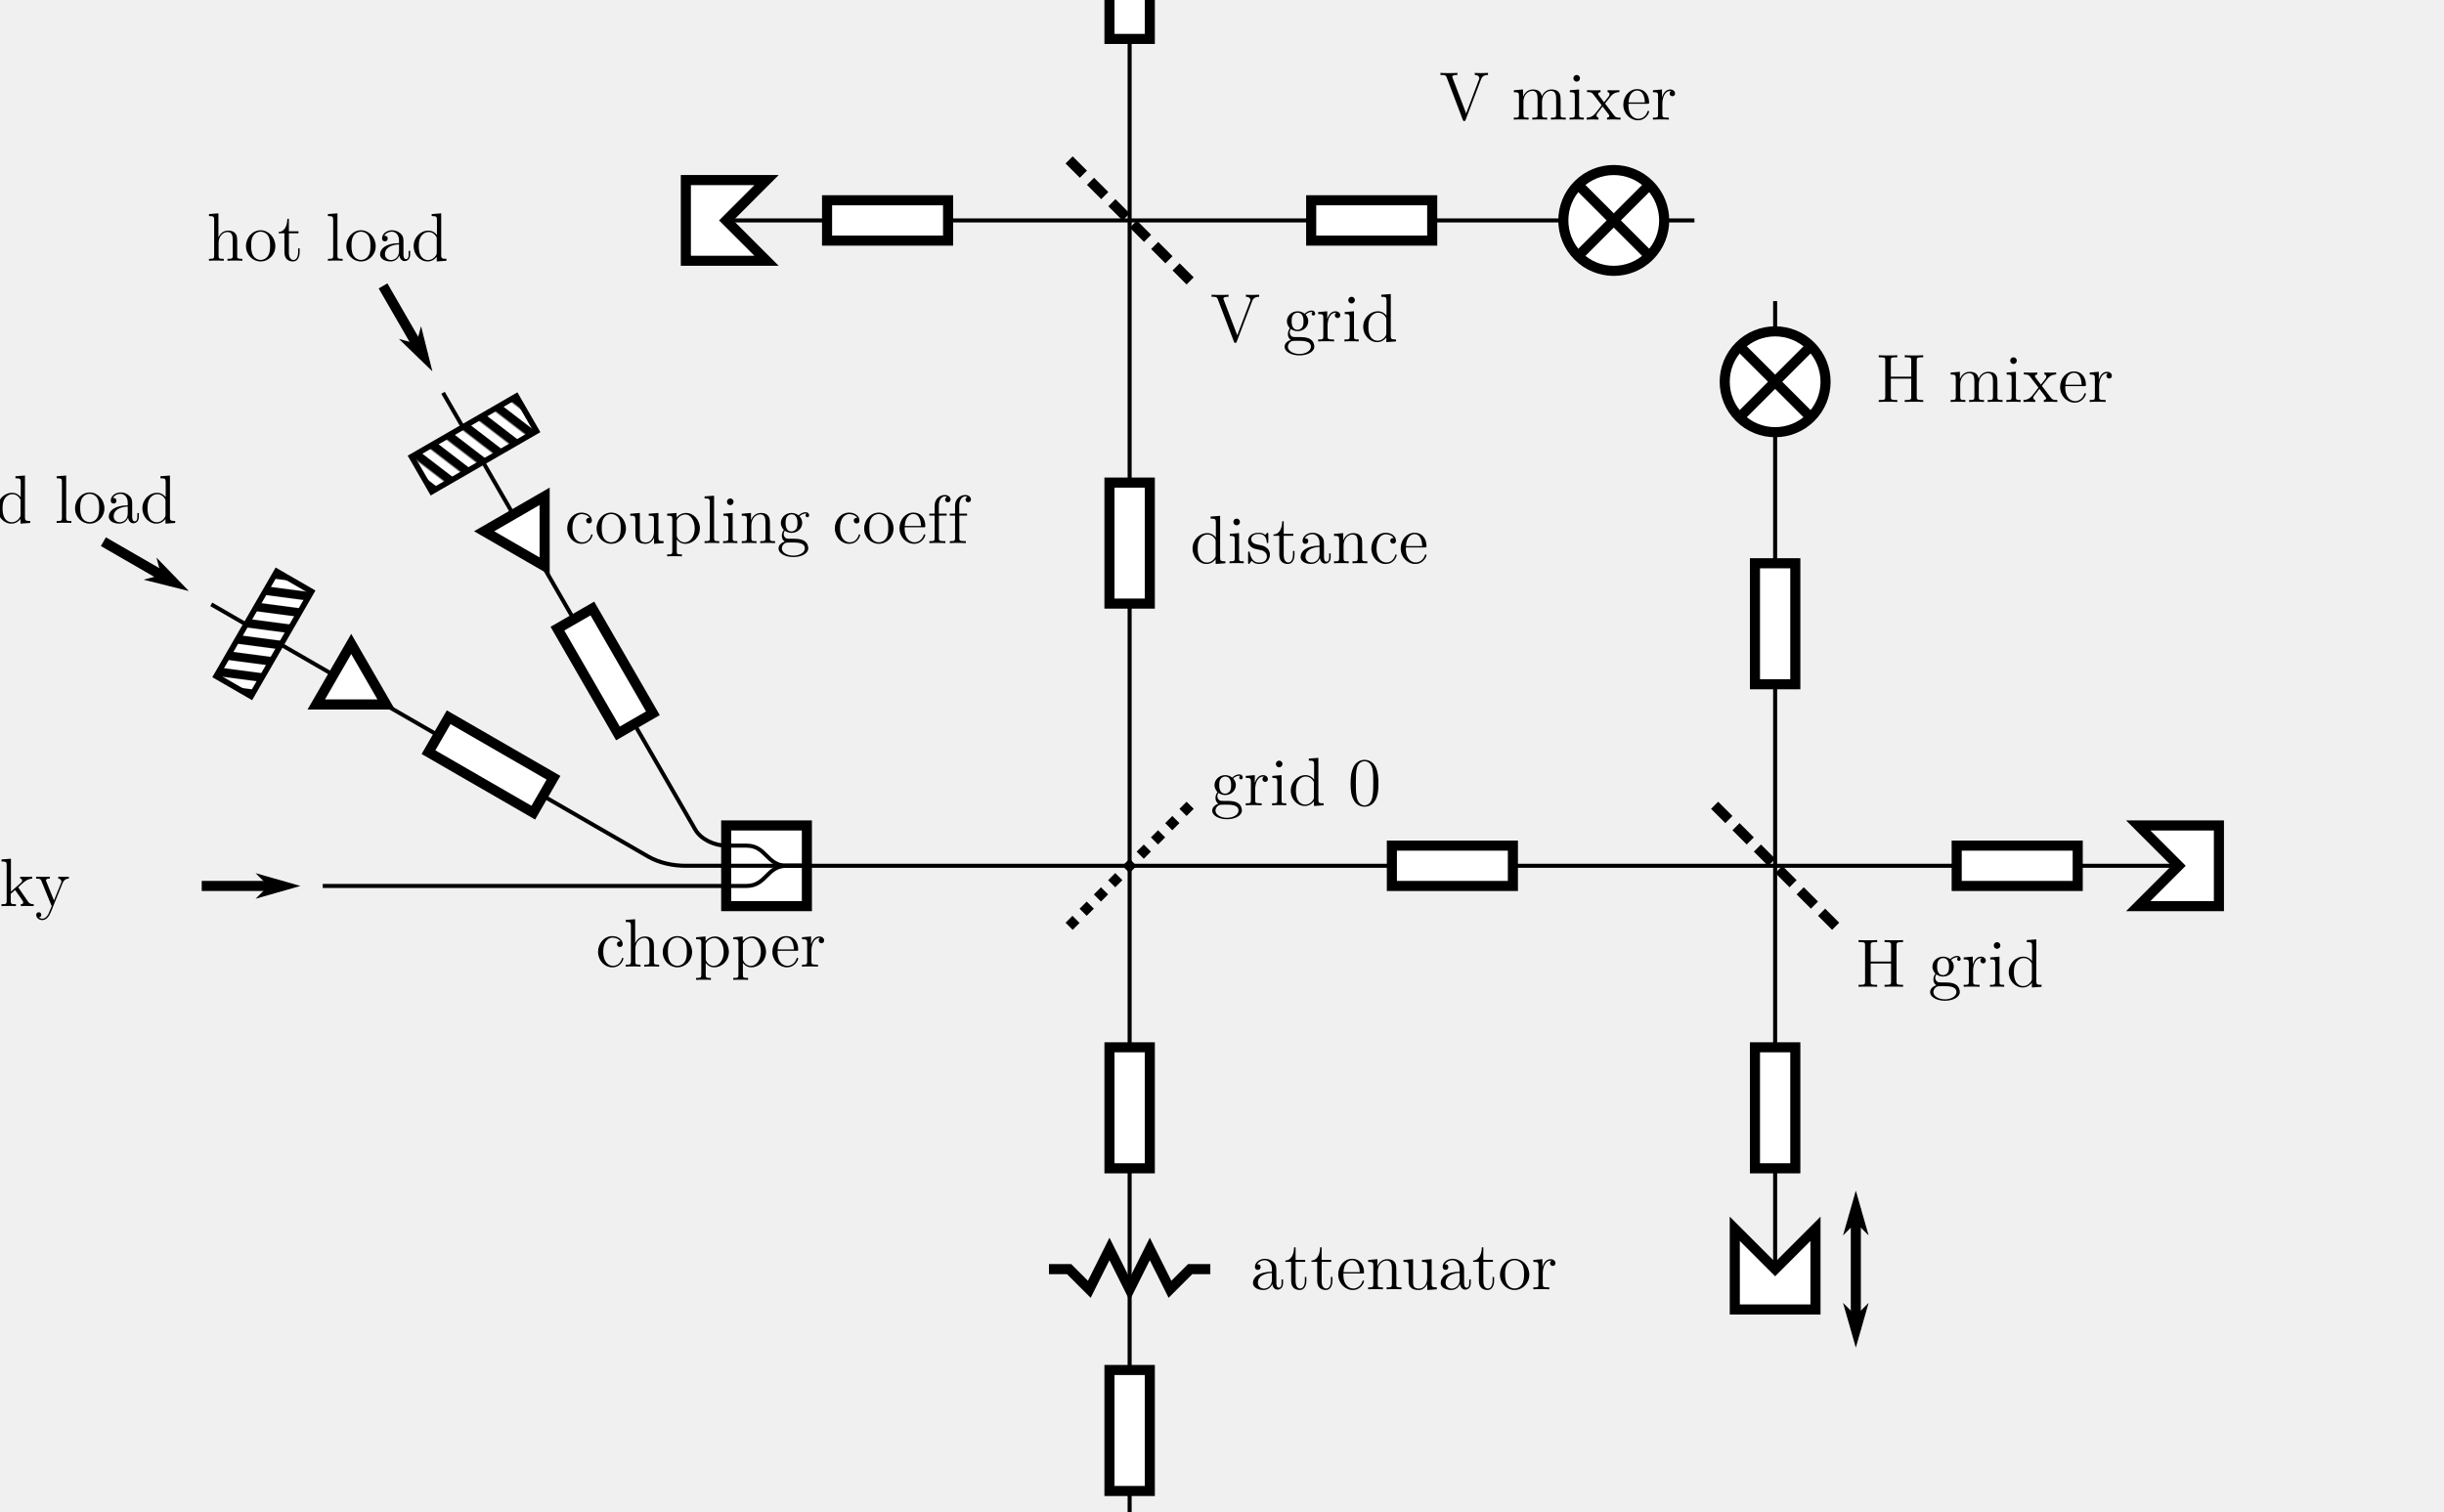
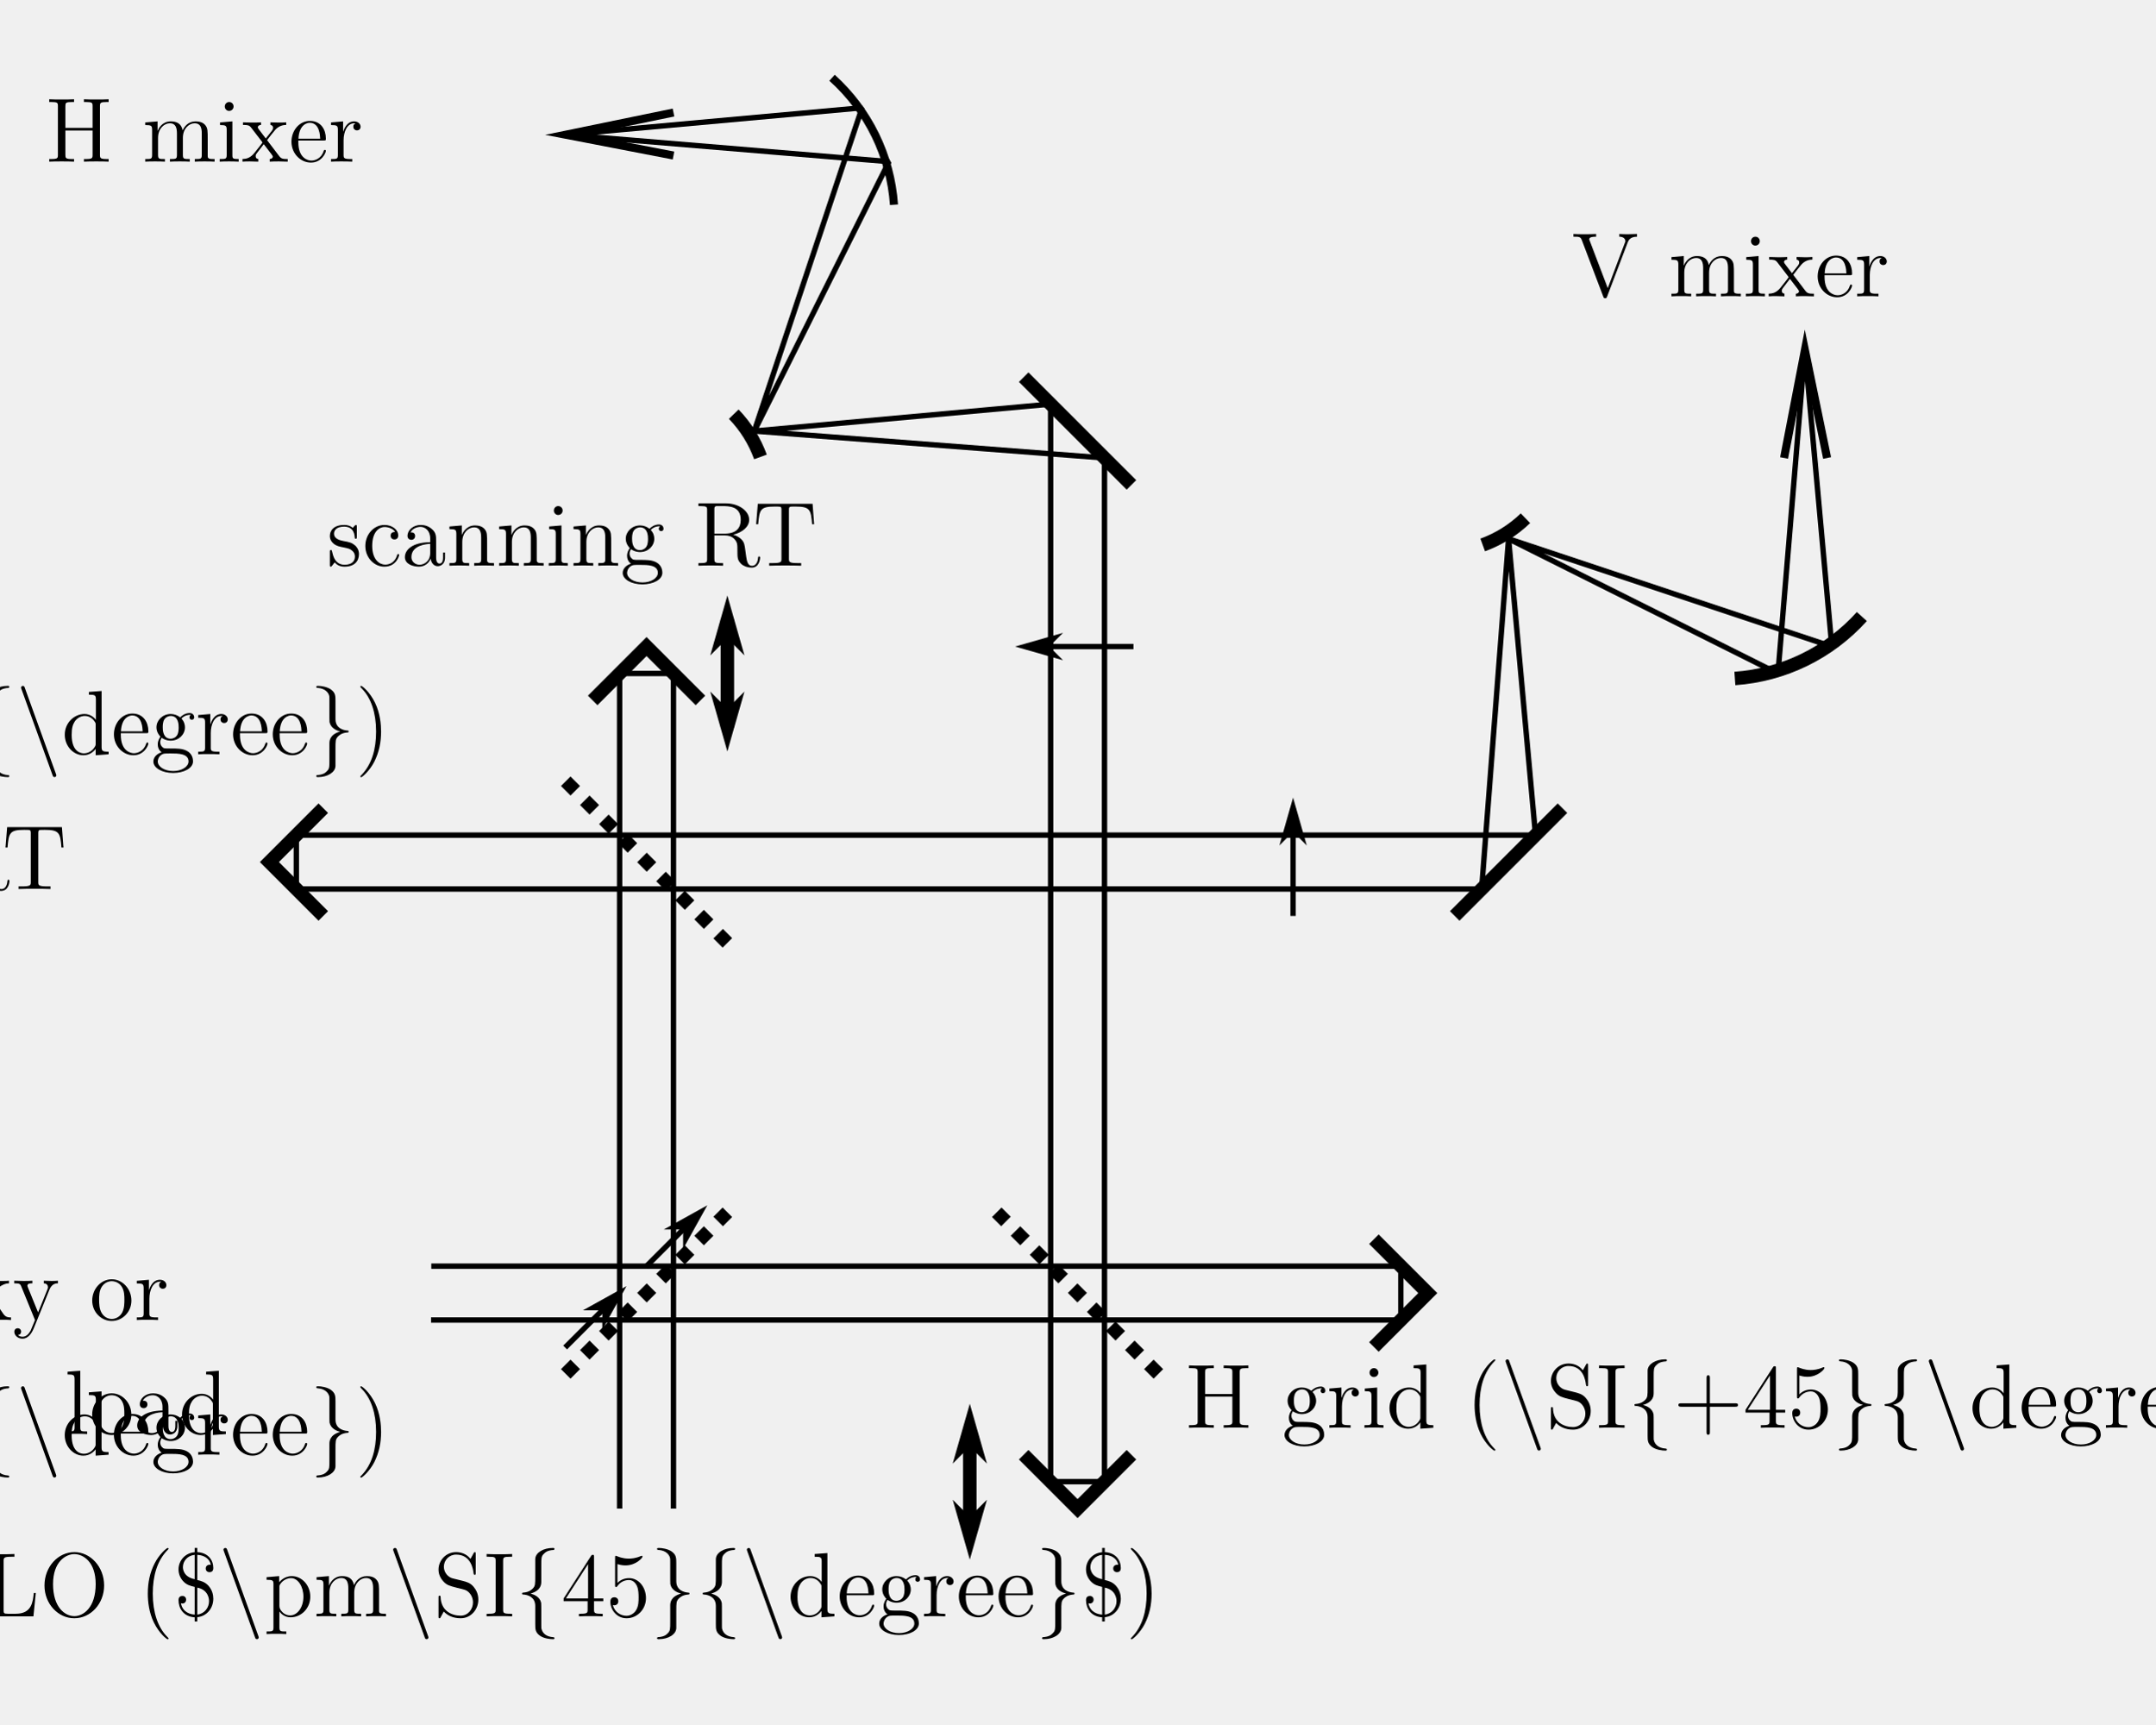
- <svg xmlns="http://www.w3.org/2000/svg" xmlns:xlink="http://www.w3.org/1999/xlink" width="429.3" height="265.5" id="svg2993" version="1.1">
+ <svg xmlns="http://www.w3.org/2000/svg" xmlns:xlink="http://www.w3.org/1999/xlink" width="283.465" height="226.772" id="svg2993" version="1.1">
  <defs id="defs2995">
+     <marker orient="auto" refY="0.0" refX="0.0" id="Arrow1Send" style="overflow:visible;">
+       <path id="path4259" d="M 0.0,0.0 L 5.0,-5.0 L -12.5,0.0 L 5.0,5.0 L 0.0,0.0 z " style="fill-rule:evenodd;stroke:#000000;stroke-width:1.0pt;marker-start:none;" transform="scale(0.2) rotate(180) translate(6,0)" />
+     </marker>
    <marker orient="auto" refY="0.0" refX="0.0" id="Arrow1Sstart" style="overflow:visible">
-       <path id="path4290" d="M 0.0,0.0 L 5.0,-5.0 L -12.5,0.0 L 5.0,5.0 L 0.0,0.0 z " style="fill-rule:evenodd;stroke:#000000;stroke-width:1.0pt;marker-start:none" transform="scale(0.2) translate(6,0)" />
+       <path id="path4256" d="M 0.0,0.0 L 5.0,-5.0 L -12.5,0.0 L 5.0,5.0 L 0.0,0.0 z " style="fill-rule:evenodd;stroke:#000000;stroke-width:1.0pt;marker-start:none" transform="scale(0.2) translate(6,0)" />
    </marker>
-     <pattern xlink:href="#pattern5364" id="pattern5289" patternTransform="matrix(0.5821827,1.406692,-1.164365,0.4818917,-1080.708,103.004)" />
-     <marker orient="auto" refY="0.0" refX="0.0" id="Arrow1Send" style="overflow:visible;">
-       <path id="path4136" d="M 0.0,0.0 L 5.0,-5.0 L -12.5,0.0 L 5.0,5.0 L 0.0,0.0 z " style="fill-rule:evenodd;stroke:#000000;stroke-width:1.0pt;marker-start:none;" transform="scale(0.2) rotate(180) translate(6,0)" />
+     <marker orient="auto" refY="0" refX="0" id="Arrow1Mstart" style="overflow:visible">
+       <path id="path3788" d="M 0,0 5,-5 -12.5,0 5,5 0,0 z" style="fill-rule:evenodd;stroke:#000000;stroke-width:1pt;marker-start:none" transform="matrix(0.4,0,0,0.4,4,0)" />
    </marker>
-     <pattern xlink:href="#Strips1_1" id="pattern5364" patternTransform="matrix(0.5821827,1.406692,-1.164365,0.4818917,4.2796496e-7,786.862)" />
-     <pattern id="Strips1_1" patternTransform="translate(0,0) scale(10,10)" height="1" width="2" patternUnits="userSpaceOnUse">
-       <rect id="rect4645" height="2" width="1" y="-0.5" x="0" style="fill:black;stroke:none" />
-     </pattern>
-     <marker orient="auto" refY="0.0" refX="0.0" id="Arrow1Mstart" style="overflow:visible">
-       <path id="path3788" d="M 0.0,0.0 L 5.0,-5.0 L -12.5,0.0 L 5.0,5.0 L 0.0,0.0 z " style="fill-rule:evenodd;stroke:#000000;stroke-width:1.0pt;marker-start:none" transform="scale(0.4) translate(10,0)" />
-     </marker>
-     <marker orient="auto" refY="0.0" refX="0.0" id="Arrow1Mend" style="overflow:visible;">
-       <path id="path3791" d="M 0.0,0.0 L 5.0,-5.0 L -12.5,0.0 L 5.0,5.0 L 0.0,0.0 z " style="fill-rule:evenodd;stroke:#000000;stroke-width:1.0pt;marker-start:none;" transform="scale(0.4) rotate(180) translate(10,0)" />
+     <marker orient="auto" refY="0" refX="0" id="Arrow1Mend" style="overflow:visible">
+       <path id="path3791" d="M 0,0 5,-5 -12.5,0 5,5 0,0 z" style="fill-rule:evenodd;stroke:#000000;stroke-width:1pt;marker-start:none" transform="matrix(-0.4,0,0,-0.4,-4,0)" />
    </marker>
  </defs>
-   <g id="layer1" transform="translate(0,-786.862)" style="display:inline">
-     <path style="color:#000000;fill:none;stroke:#000000;stroke-width:0.709;stroke-linecap:butt;stroke-linejoin:miter;stroke-miterlimit:4;stroke-opacity:1;stroke-dasharray:none;stroke-dashoffset:0;marker:none;visibility:visible;display:inline;overflow:visible;enable-background:accumulate" d="m 127.559,825.59 170.079,0" id="path5368" />
-     <path style="color:#000000;fill:none;stroke:#000000;stroke-width:0.709;stroke-linecap:butt;stroke-linejoin:miter;stroke-miterlimit:4;stroke-opacity:1;stroke-dasharray:none;stroke-dashoffset:0;marker:none;visibility:visible;display:inline;overflow:visible;enable-background:accumulate" d="m 198.425,1080.708 0,-325.984" id="path5366" />
-     <path style="color:#000000;fill:none;stroke:#000000;stroke-width:0.709;stroke-linecap:butt;stroke-linejoin:miter;stroke-miterlimit:4;stroke-opacity:1;stroke-dasharray:none;stroke-dashoffset:0;marker:none;visibility:visible;display:inline;overflow:visible;enable-background:accumulate" d="m 311.811,839.764 0,170.079" id="path5370" />
-     <rect style="fill:#ffffff;fill-opacity:1;stroke:#000000;stroke-width:1.772;stroke-linecap:butt;stroke-linejoin:miter;stroke-miterlimit:4;stroke-opacity:1;stroke-dasharray:none;stroke-dashoffset:0" id="rect5433" width="14.173" height="14.173" x="127.559" y="931.89" />
-     <path style="color:#000000;fill:none;stroke:#000000;stroke-width:0.709;stroke-linecap:butt;stroke-linejoin:miter;stroke-miterlimit:4;stroke-opacity:1;stroke-dasharray:none;stroke-dashoffset:0;marker:none;visibility:visible;display:inline;overflow:visible;enable-background:accumulate" d="m 141.732,938.976 240.945,0" id="path5372" />
-     <path style="color:#000000;fill:none;stroke:#000000;stroke-width:1.772;stroke-linecap:butt;stroke-linejoin:miter;stroke-miterlimit:4;stroke-opacity:1;stroke-dasharray:none;stroke-dashoffset:0;marker:none;visibility:visible;display:inline;overflow:visible;enable-background:accumulate" d="m 212.598,1009.842 -3.543,0 -3.543,3.543 -3.543,-7.087 -3.543,7.087 -3.543,-7.087 -3.543,7.087 -3.543,-3.543 -3.543,0" id="path3855" />
-     <g transform="matrix(0.7071068,-0.7071068,0.7071068,0.7071068,-372.9754,221.7658)" id="g3880">
-       <path style="fill:#ffffff;fill-opacity:1;stroke:#000000;stroke-width:1.772;stroke-linecap:butt;stroke-linejoin:miter;stroke-miterlimit:4;stroke-opacity:1;stroke-dasharray:none;stroke-dashoffset:0" id="path3882" d="m 46.063,104.28 c 0,4.892 -3.966,8.858 -8.858,8.858 -4.892,0 -8.858,-3.966 -8.858,-8.858 0,-4.892 3.966,-8.858 8.858,-8.858 4.892,0 8.858,3.966 8.858,8.858 z" transform="translate(0,786.862)" />
-       <path style="color:#000000;fill:none;stroke:#000000;stroke-width:1.772;stroke-linecap:butt;stroke-linejoin:miter;stroke-miterlimit:4;stroke-opacity:1;stroke-dasharray:none;stroke-dashoffset:0;marker:none;visibility:visible;display:inline;overflow:visible;enable-background:accumulate" d="m 37.205,882.283 0,17.717" id="path3884" />
-       <path style="color:#000000;fill:none;stroke:#000000;stroke-width:1.772;stroke-linecap:butt;stroke-linejoin:miter;stroke-miterlimit:4;stroke-opacity:1;stroke-dasharray:none;stroke-dashoffset:0;marker:none;visibility:visible;display:inline;overflow:visible;enable-background:accumulate" d="m 28.346,891.142 17.717,0" id="path3886" />
-     </g>
-     <rect y="-201.969" x="1027.559" height="7.087" width="21.26" id="rect3888" style="fill:#ffffff;fill-opacity:1;stroke:#000000;stroke-width:1.772;stroke-miterlimit:4;stroke-opacity:1;stroke-dasharray:none" transform="matrix(0,1,-1,0,0,0)" />
-     <use x="0" y="0" xlink:href="#rect3888" id="use3890" transform="translate(-1.8897638e-6,-56.69287)" width="429.3" height="265.5" />
-     <use x="0" y="0" xlink:href="#rect3888" id="use3892" transform="translate(-1.8897638e-6,-155.9055)" width="429.3" height="265.5" />
-     <use x="0" y="0" xlink:href="#rect3888" id="use3894" transform="matrix(0,1,-1,0,1293.307,740.5509)" width="429.3" height="265.5" />
-     <path style="color:#000000;fill:none;stroke:#000000;stroke-width:1.772;stroke-linecap:butt;stroke-linejoin:miter;stroke-miterlimit:4;stroke-opacity:1;stroke-dasharray:1.772,1.772;stroke-dashoffset:0;marker:none;visibility:visible;display:inline;overflow:visible;enable-background:accumulate" d="m 209.055,928.346 -21.26,21.26" id="path3898" />
-     <path id="path3900" d="m 187.795,814.96 21.26,21.26" style="color:#000000;fill:none;stroke:#000000;stroke-width:1.772;stroke-linecap:butt;stroke-linejoin:miter;stroke-miterlimit:4;stroke-opacity:1;stroke-dasharray:3.543,1.772;stroke-dashoffset:0;marker:none;visibility:visible;display:inline;overflow:visible;enable-background:accumulate" />
-     <use x="0" y="0" xlink:href="#use3894" id="use3906" transform="translate(-14.17324,-113.3858)" width="429.3" height="265.5" />
-     <path id="path3908" d="m 301.181,928.346 21.26,21.26" style="color:#000000;fill:none;stroke:#000000;stroke-width:1.772;stroke-linecap:butt;stroke-linejoin:miter;stroke-miterlimit:4;stroke-opacity:1;stroke-dasharray:3.543,1.772;stroke-dashoffset:0;marker:none;visibility:visible;display:inline;overflow:visible;enable-background:accumulate" />
-     <use x="0" y="0" xlink:href="#rect3888" id="use3914" transform="translate(113.3858,-141.7322)" width="429.3" height="265.5" />
-     <use x="0" y="0" xlink:href="#g3880" id="use3916" transform="translate(28.34645,28.34645)" width="429.3" height="265.5" />
-     <text xml:space="preserve" style="font-size:12px;font-style:normal;font-variant:normal;font-weight:normal;font-stretch:normal;text-align:center;line-height:125%;letter-spacing:0px;word-spacing:0px;writing-mode:lr-tb;text-anchor:middle;fill:#000000;fill-opacity:1;stroke:none;font-family:LMRoman12;-inkscape-font-specification:LMRoman12" x="198.425" y="1112.598" id="text5374">
-       <tspan id="tspan5376" x="198.425" y="1112.598">LO</tspan>
+   <g id="layer1" transform="translate(-46.91907,-783.3226)" style="display:inline">
+     <path id="path3042" style="color:#000000;fill:none;stroke:#000000;stroke-width:0.709;stroke-linecap:butt;stroke-linejoin:bevel;stroke-miterlimit:4;stroke-opacity:1;stroke-dasharray:none;stroke-dashoffset:0;marker:none;visibility:visible;display:inline;overflow:visible;enable-background:accumulate" d="m 121.329,801.039 42.52,3.543 -17.717,35.433 46.063,3.543 0,134.646 -7.087,0 -1e-5,-141.732 -38.976,3.543 14.173,-42.52 -38.976,3.543" />
+     <path d="m 284.321,829.386 3.543,38.976 -42.52,-14.173 3.543,38.976 -162.992,0 0,7.087 155.906,-10e-6 3.543,-46.063 35.433,17.717 3.543,-42.52" style="color:#000000;fill:none;stroke:#000000;stroke-width:0.709;stroke-linecap:butt;stroke-linejoin:bevel;stroke-miterlimit:4;stroke-opacity:1;stroke-dasharray:none;stroke-dashoffset:0;marker:none;visibility:visible;display:inline;overflow:visible;enable-background:accumulate" id="path3847" />
+     <path style="color:#000000;fill:none;stroke:#000000;stroke-width:0.709;stroke-linecap:butt;stroke-linejoin:miter;stroke-miterlimit:4;stroke-opacity:1;stroke-dasharray:none;stroke-dashoffset:0;marker:none;visibility:visible;display:inline;overflow:visible;enable-background:accumulate" d="m 81.496,174.651 0,-109.843 7.087,0 0,109.843" id="path4047" transform="translate(46.91907,807.0969)" />
+     <path style="color:#000000;fill:none;stroke:#000000;stroke-width:0.709;stroke-linecap:butt;stroke-linejoin:miter;stroke-miterlimit:4;stroke-opacity:1;stroke-dasharray:none;stroke-dashoffset:0;marker:none;visibility:visible;display:inline;overflow:visible;enable-background:accumulate" d="m 56.728,142.761 127.524,0 0,7.087 -127.559,0" id="path4049" transform="translate(46.91907,807.0969)" />
+     <path style="color:#000000;fill:none;stroke:#000000;stroke-width:1.772;stroke-linecap:butt;stroke-linejoin:miter;stroke-miterlimit:14.527;stroke-opacity:1;stroke-dasharray:1.772, 1.772;stroke-dashoffset:0;marker:none;visibility:visible;display:inline;overflow:visible;enable-background:accumulate" d="m 121.329,964.031 21.26,-21.26" id="path3005" />
+     <path style="color:#000000;fill:none;stroke:#000000;stroke-width:1.772;stroke-linecap:butt;stroke-linejoin:miter;stroke-miterlimit:14.527;stroke-opacity:1;stroke-dasharray:1.772, 1.772;stroke-dashoffset:0;marker:none;visibility:visible;display:inline;overflow:visible;enable-background:accumulate" d="M 199.281,964.031 178.021,942.771" id="path3009" />
+     <path style="color:#000000;fill:none;stroke:#000000;stroke-width:1.772;stroke-linecap:butt;stroke-linejoin:miter;stroke-miterlimit:14.527;stroke-opacity:1;stroke-dasharray:none;stroke-dashoffset:0;marker:none;visibility:visible;display:inline;overflow:visible;enable-background:accumulate" d="m 181.565,832.929 14.173,14.173" id="path3011" />
+     <path style="fill:none;stroke:#000000;stroke-width:0.759;stroke-linecap:butt;stroke-linejoin:miter;stroke-miterlimit:14.527;stroke-opacity:1;stroke-dasharray:none;stroke-dashoffset:0" id="path3013" d="m 82.721,39.736 c 3.412,3.072 5.498,7.35 5.819,11.93" transform="matrix(1.4,0,0,1.4,40.54674,737.9194)" />
+     <path style="fill:none;stroke:#000000;stroke-width:1.969;stroke-linecap:butt;stroke-linejoin:miter;stroke-miterlimit:14.527;stroke-opacity:1;stroke-dasharray:none;stroke-dashoffset:0" id="path3015" d="m 119.043,93.744 c 1.725,1.786 3.055,3.914 3.904,6.248" transform="matrix(0.9000001,0,0,0.9000001,36.28913,753.4277)" />
+     <path style="color:#000000;fill:none;stroke:#000000;stroke-width:1.063;stroke-linecap:butt;stroke-linejoin:miter;stroke-miterlimit:14.527;stroke-opacity:1;stroke-dasharray:none;stroke-dashoffset:0;marker:none;visibility:visible;display:inline;overflow:visible;enable-background:accumulate" d="m 135.502,798.121 -14.173,2.918 14.173,2.74" id="path3826" />
+     <path id="path3841" d="m 252.431,889.622 -14.173,14.173" style="color:#000000;fill:none;stroke:#000000;stroke-width:1.772;stroke-linecap:butt;stroke-linejoin:miter;stroke-miterlimit:14.527;stroke-opacity:1;stroke-dasharray:none;stroke-dashoffset:0;marker:none;visibility:visible;display:inline;overflow:visible;enable-background:accumulate" />
+     <path transform="matrix(0,1.4,-1.4,0,347.4404,748.6039)" d="m 82.721,39.736 c 3.412,3.072 5.498,7.35 5.819,11.93" id="path3843" style="fill:none;stroke:#000000;stroke-width:1.265;stroke-linecap:butt;stroke-linejoin:miter;stroke-miterlimit:14.527;stroke-opacity:1;stroke-dasharray:none;stroke-dashoffset:0" />
+     <path transform="matrix(0,0.9000001,-0.9000001,0,331.9321,744.3463)" d="m 119.043,93.744 c 1.725,1.786 3.055,3.914 3.904,6.248" id="path3845" style="fill:none;stroke:#000000;stroke-width:1.969;stroke-linecap:butt;stroke-linejoin:miter;stroke-miterlimit:14.527;stroke-opacity:1;stroke-dasharray:none;stroke-dashoffset:0" />
+     <path id="path3851" d="m 287.239,843.559 -2.918,-14.173 -2.74,14.173" style="color:#000000;fill:none;stroke:#000000;stroke-width:1.063;stroke-linecap:butt;stroke-linejoin:miter;stroke-miterlimit:14.527;stroke-opacity:1;stroke-dasharray:none;stroke-dashoffset:0;marker:none;visibility:visible;display:inline;overflow:visible;enable-background:accumulate" />
+     <path id="path3839" d="m 121.329,886.079 21.26,21.26" style="color:#000000;fill:none;stroke:#000000;stroke-width:1.772;stroke-linecap:butt;stroke-linejoin:miter;stroke-miterlimit:14.527;stroke-opacity:1;stroke-dasharray:1.772, 1.772;stroke-dashoffset:0;marker:none;visibility:visible;display:inline;overflow:visible;enable-background:accumulate" />
+     <path style="color:#000000;fill:none;stroke:#000000;stroke-width:0.709;stroke-linecap:butt;stroke-linejoin:miter;stroke-miterlimit:4;stroke-opacity:1;stroke-dasharray:none;stroke-dashoffset:0;marker:none;marker-end:url(#Arrow1Mend);visibility:visible;display:inline;overflow:visible;enable-background:accumulate" d="m 131.877,949.929 7.087,-7.087" id="path3869" />
+     <use x="0" y="0" xlink:href="#path3869" id="use4055" transform="translate(-10.62993,10.62992)" width="429.3" height="265.5" style="stroke-width:0.709;stroke-miterlimit:4;stroke-dasharray:none" />
+     <path style="color:#000000;fill:none;stroke:#000000;stroke-width:0.709;stroke-linecap:butt;stroke-linejoin:miter;stroke-miterlimit:4;stroke-opacity:1;stroke-dasharray:none;stroke-dashoffset:0;marker:none;marker-end:url(#Arrow1Mend);visibility:visible;display:inline;overflow:visible;enable-background:accumulate" d="m 216.998,903.795 0,-14.173" id="path4069" />
+     <text xml:space="preserve" style="font-size:12px;font-style:normal;font-variant:normal;font-weight:normal;font-stretch:normal;text-align:end;line-height:125%;letter-spacing:0px;word-spacing:0px;writing-mode:lr-tb;text-anchor:end;fill:#000000;fill-opacity:1;stroke:none;font-family:LMRoman12;-inkscape-font-specification:LMRoman12" x="114.242" y="804.582" id="text4265">
+       <tspan id="tspan4267" x="114.242" y="804.582">H mixer</tspan>
    </text>
-     <text xml:space="preserve" style="font-size:12px;font-style:normal;font-variant:normal;font-weight:normal;font-stretch:normal;text-align:end;line-height:125%;letter-spacing:0px;word-spacing:0px;writing-mode:lr-tb;text-anchor:end;fill:#000000;fill-opacity:1;stroke:none;font-family:LMRoman12;-inkscape-font-specification:LMRoman12" x="31.89" y="946.063" id="text5436">
-       <tspan id="tspan5438" x="31.89" y="946.063">sky</tspan>
+     <text xml:space="preserve" style="font-size:12px;font-style:normal;font-variant:normal;font-weight:normal;font-stretch:normal;text-align:center;line-height:125%;letter-spacing:0px;word-spacing:0px;writing-mode:lr-tb;text-anchor:middle;fill:#000000;fill-opacity:1;stroke:none;font-family:LMRoman12;-inkscape-font-specification:LMRoman12" x="284.321" y="822.299" id="text4269">
+       <tspan id="tspan4271" x="284.321" y="822.299">V mixer</tspan>
    </text>
-     <text xml:space="preserve" style="font-size:12px;font-style:normal;font-variant:normal;font-weight:normal;font-stretch:normal;text-align:center;line-height:125%;letter-spacing:0px;word-spacing:0px;writing-mode:lr-tb;text-anchor:middle;fill:#000000;fill-opacity:1;stroke:none;font-family:LMRoman12;-inkscape-font-specification:LMRoman12" x="67.323" y="832.677" id="text5440">
-       <tspan id="tspan5442" x="67.323" y="832.677">hot load</tspan>
+     <text xml:space="preserve" style="font-size:12px;font-style:normal;font-variant:normal;font-weight:normal;font-stretch:normal;text-align:center;line-height:125%;letter-spacing:0px;word-spacing:0px;writing-mode:lr-tb;text-anchor:middle;fill:#000000;fill-opacity:1;stroke:none;font-family:LMRoman12;-inkscape-font-specification:LMRoman12" x="131.958" y="995.921" id="text4273">
+       <tspan id="tspan4275" x="131.958" y="995.921">LO ($\pm\SI{45}{\degree}$)</tspan>
    </text>
-     <text xml:space="preserve" style="font-size:12px;font-style:normal;font-variant:normal;font-weight:normal;font-stretch:normal;text-align:center;line-height:125%;letter-spacing:0px;word-spacing:0px;writing-mode:lr-tb;text-anchor:middle;fill:#000000;fill-opacity:1;stroke:none;font-family:LMRoman12;-inkscape-font-specification:LMRoman12" x="17.717" y="878.74" id="text5444">
-       <tspan id="tspan5446" x="17.717" y="878.74">cold load</tspan>
+     <text xml:space="preserve" style="font-size:12px;font-style:normal;font-variant:normal;font-weight:normal;font-stretch:normal;text-align:end;line-height:125%;letter-spacing:0px;word-spacing:0px;writing-mode:lr-tb;text-anchor:end;fill:#000000;fill-opacity:1;stroke:none;font-family:LMRoman12;-inkscape-font-specification:LMRoman12" x="96.525" y="956.945" id="text4277">
+       <tspan x="96.525" y="956.945" id="tspan3036">sky or</tspan>
+       <tspan x="96.525" y="971.945" id="tspan3084">load</tspan>
    </text>
-     <text xml:space="preserve" style="font-size:12px;font-style:normal;font-variant:normal;font-weight:normal;font-stretch:normal;text-align:center;line-height:125%;letter-spacing:0px;word-spacing:0px;writing-mode:lr-tb;text-anchor:middle;fill:#000000;fill-opacity:1;stroke:none;font-family:LMRoman12;-inkscape-font-specification:LMRoman12" x="134.646" y="956.693" id="text5448">
-       <tspan id="tspan5450" x="134.646" y="956.693">chopper</tspan>
+     <path id="path4020" d="m 196.004,868.362 -14.173,0" style="color:#000000;fill:none;stroke:#000000;stroke-width:0.709;stroke-linecap:butt;stroke-linejoin:miter;stroke-miterlimit:4;stroke-opacity:1;stroke-dasharray:none;stroke-dashoffset:0;marker:none;marker-end:url(#Arrow1Mend);visibility:visible;display:inline;overflow:visible;enable-background:accumulate" />
+   </g>
+   <g id="layer2" transform="translate(-46.91907,3.539371)">
+     <text xml:space="preserve" style="font-size:12px;font-style:normal;font-variant:normal;font-weight:normal;font-stretch:normal;text-align:end;line-height:125%;letter-spacing:0px;word-spacing:0px;writing-mode:lr-tb;text-anchor:end;fill:#000000;fill-opacity:1;stroke:none;display:inline;font-family:LMRoman12;-inkscape-font-specification:LMRoman12" x="117.785" y="187.799" id="text4281">
+       <tspan x="117.785" y="187.799" id="tspan4051">grid 0 (\SI{0}{\degree})</tspan>
    </text>
-     <text xml:space="preserve" style="font-size:12px;font-style:normal;font-variant:normal;font-weight:normal;font-stretch:normal;text-align:start;line-height:125%;letter-spacing:0px;word-spacing:0px;writing-mode:lr-tb;text-anchor:start;fill:#000000;fill-opacity:1;stroke:none;font-family:LMRoman12;-inkscape-font-specification:LMRoman12" x="329.528" y="857.48" id="text5452">
-       <tspan id="tspan5454" x="329.528" y="857.48">H mixer</tspan>
+     <text xml:space="preserve" style="font-size:12px;font-style:normal;font-variant:normal;font-weight:normal;font-stretch:normal;text-align:start;line-height:125%;letter-spacing:0px;word-spacing:0px;writing-mode:lr-tb;text-anchor:start;fill:#000000;fill-opacity:1;stroke:none;display:inline;font-family:LMRoman12;-inkscape-font-specification:LMRoman12" x="202.825" y="184.256" id="text4255">
+       <tspan id="tspan4257" x="202.825" y="184.256">H grid (\SI{+45}{\degree})</tspan>
    </text>
-     <text xml:space="preserve" style="font-size:12px;font-style:normal;font-variant:normal;font-weight:normal;font-stretch:normal;text-align:center;line-height:125%;letter-spacing:0px;word-spacing:0px;writing-mode:lr-tb;text-anchor:middle;fill:#000000;fill-opacity:1;stroke:none;font-family:LMRoman12;-inkscape-font-specification:LMRoman12" x="283.465" y="807.874" id="text5456">
-       <tspan id="tspan5458" x="283.465" y="807.874">V mixer</tspan>
+     <text id="text4259" y="95.673" x="117.785" style="font-size:12px;font-style:normal;font-variant:normal;font-weight:normal;font-stretch:normal;text-align:end;line-height:125%;letter-spacing:0px;word-spacing:0px;writing-mode:lr-tb;text-anchor:end;fill:#000000;fill-opacity:1;stroke:none;display:inline;font-family:LMRoman12;-inkscape-font-specification:LMRoman12" xml:space="preserve">
+       <tspan y="95.673" x="117.785" id="tspan4261">V grid (\SI{-45}{\degree})</tspan>
    </text>
-     <text xml:space="preserve" style="font-size:12px;font-style:normal;font-variant:normal;font-weight:normal;font-stretch:normal;text-align:start;line-height:125%;letter-spacing:0px;word-spacing:0px;writing-mode:lr-tb;text-anchor:start;fill:#000000;fill-opacity:1;stroke:none;font-family:LMRoman12;-inkscape-font-specification:LMRoman12" x="219.685" y="1013.386" id="text5460">
-       <tspan id="tspan5462" x="219.685" y="1013.386">attenuator</tspan>
+     <path style="color:#000000;fill:none;stroke:#000000;stroke-width:1.772;stroke-linecap:butt;stroke-linejoin:miter;stroke-miterlimit:4;stroke-opacity:1;stroke-dasharray:none;stroke-dashoffset:0;marker:none;visibility:visible;display:inline;overflow:visible;enable-background:accumulate" d="m 227.628,159.453 7.087,7.087 -7.087,7.087" id="path4036" />
+     <use x="0" y="0" xlink:href="#path4036" id="use4040" transform="matrix(0,1,-1,0,355.1907,-39.82852)" width="239.389" height="202.997" />
+     <use x="0" y="0" xlink:href="#path4036" id="use4042" transform="matrix(-1,0,0,-1,317.0665,276.3858)" width="239.389" height="202.997" />
+     <use x="0" y="0" xlink:href="#path4036" id="use4044" transform="matrix(0,-1,1,0,-34.58093,316.2144)" width="239.389" height="202.997" />
+     <path style="color:#000000;fill:none;stroke:#000000;stroke-width:1.772;stroke-linecap:butt;stroke-linejoin:miter;stroke-miterlimit:4;stroke-opacity:1;stroke-dasharray:none;stroke-dashoffset:0;marker:none;marker-start:url(#Arrow1Sstart);marker-end:url(#Arrow1Send);visibility:visible;display:inline;overflow:visible;enable-background:accumulate" d="m 127.559,201.969 0,-14.173" id="path4055" transform="translate(46.91907,-3.539371)" />
+     <use x="0" y="0" xlink:href="#path4055" id="use4879" transform="translate(-31.88977,-106.2992)" width="283.465" height="226.772" />
+     <text xml:space="preserve" style="font-size:12px;font-style:normal;font-variant:normal;font-weight:normal;font-stretch:normal;text-align:center;line-height:125%;letter-spacing:0px;word-spacing:0px;writing-mode:lr-tb;text-anchor:middle;fill:#000000;fill-opacity:1;stroke:none;font-family:LMRoman12;-inkscape-font-specification:LMRoman12" x="131.958" y="70.87" id="text4881">
+       <tspan id="tspan4883" x="131.958" y="70.87">scanning RT</tspan>
    </text>
-     <text xml:space="preserve" style="font-size:12px;font-style:normal;font-variant:normal;font-weight:normal;font-stretch:normal;text-align:start;line-height:125%;letter-spacing:0px;word-spacing:0px;writing-mode:lr-tb;text-anchor:start;fill:#000000;fill-opacity:1;stroke:none;font-family:LMRoman12;-inkscape-font-specification:LMRoman12" x="212.598" y="928.346" id="text5464">
-       <tspan id="tspan5466" x="212.598" y="928.346">grid 0</tspan>
+     <text xml:space="preserve" style="font-size:12px;font-style:normal;font-variant:normal;font-weight:normal;font-stretch:normal;text-align:end;line-height:125%;letter-spacing:0px;word-spacing:0px;writing-mode:lr-tb;text-anchor:end;fill:#000000;fill-opacity:1;stroke:none;font-family:LMRoman12;-inkscape-font-specification:LMRoman12" x="75.266" y="113.39" id="text4885">
+       <tspan id="tspan4887" x="75.266" y="113.39">fixed RT</tspan>
    </text>
-     <text xml:space="preserve" style="font-size:12px;font-style:normal;font-variant:normal;font-weight:normal;font-stretch:normal;text-align:start;line-height:125%;letter-spacing:0px;word-spacing:0px;writing-mode:lr-tb;text-anchor:start;fill:#000000;fill-opacity:1;stroke:none;font-family:LMRoman12;-inkscape-font-specification:LMRoman12" x="212.598" y="846.85" id="text5468">
-       <tspan id="tspan5470" x="212.598" y="846.85">V grid</tspan>
-     </text>
-     <text xml:space="preserve" style="font-size:12px;font-style:normal;font-variant:normal;font-weight:normal;font-stretch:normal;text-align:start;line-height:125%;letter-spacing:0px;word-spacing:0px;writing-mode:lr-tb;text-anchor:start;fill:#000000;fill-opacity:1;stroke:none;font-family:LMRoman12;-inkscape-font-specification:LMRoman12" x="325.984" y="960.236" id="text5472">
-       <tspan id="tspan5474" x="325.984" y="960.236">H grid</tspan>
-     </text>
-     <g id="g5296">
-       <rect rx="5.2865098e-06" ry="5.2865098e-06" y="1062.992" x="187.795" height="7.087" width="21.26" id="rect5294" style="fill:#ffffff;fill-opacity:1;stroke:none" />
-       <rect transform="matrix(0,-1,1,0,0,0)" style="fill:url(#pattern5289);fill-opacity:1;stroke:#000000;stroke-width:0.992;stroke-miterlimit:4;stroke-opacity:1;stroke-dasharray:none" id="rect3079" width="7.087" height="21.26" x="-1070.079" y="187.795" />
-     </g>
-     <path style="color:#000000;fill:none;stroke:#000000;stroke-width:1.772;stroke-linecap:butt;stroke-linejoin:miter;stroke-miterlimit:4;stroke-opacity:1;stroke-dasharray:none;stroke-dashoffset:0;marker:none;marker-end:url(#Arrow1Send);visibility:visible;display:inline;overflow:visible;enable-background:accumulate" d="m 35.433,942.519 14.173,0" id="path3152" />
-     <path id="path4566" d="m 18.16,882.033 12.274,7.087" style="color:#000000;fill:none;stroke:#000000;stroke-width:1.772;stroke-linecap:butt;stroke-linejoin:miter;stroke-miterlimit:4;stroke-opacity:1;stroke-dasharray:none;stroke-dashoffset:0;marker:none;marker-end:url(#Arrow1Send);visibility:visible;display:inline;overflow:visible;enable-background:accumulate" />
-     <path id="path4568" d="m 67.282,837.093 7.087,12.274" style="color:#000000;fill:none;stroke:#000000;stroke-width:1.772;stroke-linecap:butt;stroke-linejoin:miter;stroke-miterlimit:4;stroke-opacity:1;stroke-dasharray:none;stroke-dashoffset:0;marker:none;marker-end:url(#Arrow1Send);visibility:visible;display:inline;overflow:visible;enable-background:accumulate" />
-     <path id="path4570" d="m 198.425,1101.968 0,-14.173" style="color:#000000;fill:none;stroke:#000000;stroke-width:1.772;stroke-linecap:butt;stroke-linejoin:miter;stroke-miterlimit:4;stroke-opacity:1;stroke-dasharray:none;stroke-dashoffset:0;marker:none;marker-end:url(#Arrow1Send);visibility:visible;display:inline;overflow:visible;enable-background:accumulate" />
-     <text xml:space="preserve" style="font-size:12px;font-style:normal;font-variant:normal;font-weight:normal;font-stretch:normal;text-align:start;line-height:125%;letter-spacing:0px;word-spacing:0px;writing-mode:lr-tb;text-anchor:start;fill:#000000;fill-opacity:1;stroke:none;font-family:LMRoman12;-inkscape-font-specification:LMRoman12" x="216.142" y="1070.079" id="text5339">
-       <tspan id="tspan5341" x="216.142" y="1070.079">gray body surface</tspan>
-     </text>
-     <text xml:space="preserve" style="font-size:12px;font-style:normal;font-variant:normal;font-weight:normal;font-stretch:normal;text-align:start;line-height:125%;letter-spacing:0px;word-spacing:0px;writing-mode:lr-tb;text-anchor:start;fill:#000000;fill-opacity:1;stroke:none;font-family:LMRoman12;-inkscape-font-specification:LMRoman12" x="209.055" y="885.827" id="text5347">
-       <tspan id="tspan5349" x="209.055" y="885.827">distance</tspan>
-     </text>
-     <path id="path3876" transform="translate(0,786.862)" style="color:#000000;fill:none;stroke:#000000;stroke-width:0.709;stroke-linecap:butt;stroke-linejoin:miter;stroke-miterlimit:4;stroke-opacity:1;stroke-dasharray:none;stroke-dashoffset:0;marker:none;visibility:visible;display:inline;overflow:visible;enable-background:accumulate" d="m 77.822,69.015 44.291,76.715 c 1.024,1.773 3.399,2.841 5.446,2.841 l 3.543,0 c 3.543,0 3.543,3.543 7.087,3.543 3.543,0 3.543,0 3.543,0" />
-     <path id="path4644" transform="translate(0,786.862)" style="color:#000000;fill:none;stroke:#000000;stroke-width:0.709;stroke-linecap:butt;stroke-linejoin:miter;stroke-miterlimit:4;stroke-opacity:1;stroke-dasharray:none;stroke-dashoffset:0;marker:none;visibility:visible;display:inline;overflow:visible;enable-background:accumulate" d="m 37.111,106.182 76.715,44.291 c 1.976,1.141 4.365,1.64 6.647,1.64 l 21.26,0" />
-     <path id="path4646" style="color:#000000;fill:none;stroke:#000000;stroke-width:0.709;stroke-linecap:butt;stroke-linejoin:miter;stroke-miterlimit:4;stroke-opacity:1;stroke-dasharray:none;stroke-dashoffset:0;marker:none;visibility:visible;display:inline;overflow:visible;enable-background:accumulate" d="m 141.732,938.976 -3.543,0 c -3.543,0 -3.543,3.543 -7.087,3.543 l -74.409,0" />
-     <g id="g3845" transform="matrix(0.8660254,-0.5,0.5,0.8660254,-453.8225,184.2635)">
-       <g id="g3876" transform="matrix(0.8660254,0.5,-0.5,0.8660254,485.1536,67.33436)">
-         <use x="0" y="0" xlink:href="#use3894" id="use5331" transform="matrix(0.8660254,0.5,-0.5,0.8660254,334.7925,-19.47658)" width="429.3" height="265.5" />
-         <g id="g5333" transform="matrix(-0.5,0.8660254,-0.8660254,-0.5,1069.211,1259.655)">
-           <rect style="fill:#ffffff;fill-opacity:1;stroke:none" id="rect5335" width="21.26" height="7.087" x="187.795" y="1062.992" ry="5.2865098e-06" rx="5.2865098e-06" />
-           <rect y="187.795" x="-1070.079" height="21.26" width="7.087" id="rect5337" style="fill:url(#pattern5289);fill-opacity:1;stroke:#000000;stroke-width:0.992;stroke-miterlimit:4;stroke-opacity:1;stroke-dasharray:none" transform="matrix(0,-1,1,0,0,0)" />
-         </g>
-         <path style="fill:#ffffff;fill-opacity:1;stroke:#000000;stroke-width:1.772;stroke-linecap:butt;stroke-linejoin:miter;stroke-miterlimit:4;stroke-opacity:1;stroke-dasharray:none;stroke-dashoffset:6.201" id="path3057" d="m 35.433,123.768 -5.315,3.069 -5.315,3.069 0,-6.137 0,-6.137 5.315,3.069 z" transform="matrix(0.8660254,0.5,-0.5,0.8660254,99.02955,785.7272)" />
-       </g>
-     </g>
-     <g transform="matrix(0.8660254,0.5,-0.5,0.8660254,485.1537,63.79109)" id="g3864">
-       <g id="g3883" transform="translate(6.137243,-3.543279)">
-         <use height="265.5" width="429.3" transform="matrix(0.8660254,0.5,-0.5,0.8660254,334.7925,-19.47658)" id="use3866" xlink:href="#use3894" y="0" x="0" />
-         <g transform="matrix(-0.5,0.8660254,-0.8660254,-0.5,1069.211,1259.655)" id="g3868">
-           <rect rx="5.2865098e-06" ry="5.2865098e-06" y="1062.992" x="187.795" height="7.087" width="21.26" id="rect3870" style="fill:#ffffff;fill-opacity:1;stroke:none" />
-           <rect transform="matrix(0,-1,1,0,0,0)" style="fill:url(#pattern5289);fill-opacity:1;stroke:#000000;stroke-width:0.992;stroke-miterlimit:4;stroke-opacity:1;stroke-dasharray:none" id="rect3872" width="7.087" height="21.26" x="-1070.079" y="187.795" />
-         </g>
-         <path transform="matrix(0.8660254,0.5,-0.5,0.8660254,99.02955,785.7272)" d="m 35.433,123.768 -5.315,3.069 -5.315,3.069 0,-6.137 0,-6.137 5.315,3.069 z" id="path3874" style="fill:#ffffff;fill-opacity:1;stroke:#000000;stroke-width:1.772;stroke-linecap:butt;stroke-linejoin:miter;stroke-miterlimit:4;stroke-opacity:1;stroke-dasharray:none;stroke-dashoffset:6.201" />
-       </g>
-     </g>
-     <text xml:space="preserve" style="font-size:12px;font-style:normal;font-variant:normal;font-weight:normal;font-stretch:normal;text-align:start;line-height:125%;letter-spacing:0px;word-spacing:0px;writing-mode:lr-tb;text-anchor:start;fill:#000000;fill-opacity:1;stroke:none;font-family:LMRoman12;-inkscape-font-specification:LMRoman12" x="99.213" y="882.283" id="text3898">
-       <tspan id="tspan3900" x="99.213" y="882.283">coupling coeff</tspan>
-     </text>
-     <path style="color:#000000;fill:#ffffff;stroke:#000000;stroke-width:1.772;stroke-linecap:butt;stroke-linejoin:miter;stroke-miterlimit:4;stroke-opacity:1;stroke-dasharray:none;stroke-dashoffset:0;marker:none;visibility:visible;display:inline;overflow:visible;enable-background:accumulate;fill-opacity:1" d="m 191.339,761.811 7.087,-7.087 7.087,7.087 0,-14.173 -14.173,0 z" id="path3878" />
-     <rect style="fill:#ffffff;fill-opacity:1;stroke:#000000;stroke-width:1.772;stroke-linecap:butt;stroke-linejoin:miter;stroke-miterlimit:10;stroke-opacity:1;stroke-dasharray:none;stroke-dashoffset:6.201" id="rect3880" width="7.087" height="21.26" x="194.882" y="-14.421" transform="translate(0,786.862)" />
-     <rect y="145.276" x="-829.134" height="21.26" width="7.087" id="rect3882" style="fill:#ffffff;fill-opacity:1;stroke:#000000;stroke-width:1.772;stroke-linecap:butt;stroke-linejoin:miter;stroke-miterlimit:10;stroke-opacity:1;stroke-dasharray:none;stroke-dashoffset:6.201" transform="matrix(0,-1,1,0,0,0)" />
-     <path id="path3885" d="m 134.646,832.677 -7.087,-7.087 7.087,-7.087 -14.173,0 0,14.173 z" style="color:#000000;fill:#ffffff;stroke:#000000;stroke-width:1.772;stroke-linecap:butt;stroke-linejoin:miter;stroke-miterlimit:4;stroke-opacity:1;stroke-dasharray:none;stroke-dashoffset:0;marker:none;visibility:visible;display:inline;overflow:visible;enable-background:accumulate;fill-opacity:1" />
-     <path id="path3887" d="m 304.724,1002.756 7.087,7.087 7.087,-7.087 0,14.173 -14.173,0 z" style="color:#000000;fill:#ffffff;fill-opacity:1;stroke:#000000;stroke-width:1.772;stroke-linecap:butt;stroke-linejoin:miter;stroke-miterlimit:4;stroke-opacity:1;stroke-dasharray:none;stroke-dashoffset:0;marker:none;visibility:visible;display:inline;overflow:visible;enable-background:accumulate" />
-     <use height="265.5" width="429.3" transform="translate(113.3858,-56.69282)" id="use3889" xlink:href="#rect3888" y="0" x="0" />
-     <use height="265.5" width="429.3" transform="matrix(0,1,-1,0,1392.52,740.551)" id="use3891" xlink:href="#rect3888" y="0" x="0" />
-     <path style="color:#000000;fill:#ffffff;fill-opacity:1;stroke:#000000;stroke-width:1.772;stroke-linecap:butt;stroke-linejoin:miter;stroke-miterlimit:4;stroke-opacity:1;stroke-dasharray:none;stroke-dashoffset:0;marker:none;visibility:visible;display:inline;overflow:visible;enable-background:accumulate" d="m 375.591,946.063 7.087,-7.087 -7.087,-7.087 14.173,0 0,14.173 z" id="path3893" />
-     <text xml:space="preserve" style="font-size:12px;font-style:normal;font-variant:normal;font-weight:normal;font-stretch:normal;text-align:start;line-height:125%;letter-spacing:0px;word-spacing:0px;writing-mode:lr-tb;text-anchor:start;fill:#000000;fill-opacity:1;stroke:none;font-family:LMRoman12;-inkscape-font-specification:LMRoman12" x="219.685" y="758.268" id="text3092">
-       <tspan id="tspan3094" x="219.685" y="758.268">mobile rooftop mirror</tspan>
-     </text>
-     <path style="color:#000000;fill:none;stroke:#000000;stroke-width:1.772;stroke-linecap:butt;stroke-linejoin:miter;stroke-miterlimit:4;stroke-opacity:1;stroke-dasharray:none;stroke-dashoffset:0;marker:none;marker-start:url(#Arrow1Sstart);marker-end:url(#Arrow1Send);visibility:visible;display:inline;overflow:visible;enable-background:accumulate" d="m 212.598,744.094 0,21.26" id="path3115" />
-     <path id="path4913" d="m 325.984,999.212 0,21.26" style="color:#000000;fill:none;stroke:#000000;stroke-width:1.772;stroke-linecap:butt;stroke-linejoin:miter;stroke-miterlimit:4;stroke-opacity:1;stroke-dasharray:none;stroke-dashoffset:0;marker:none;marker-start:url(#Arrow1Sstart);marker-end:url(#Arrow1Send);visibility:visible;display:inline;overflow:visible;enable-background:accumulate" />
  </g>
</svg>
